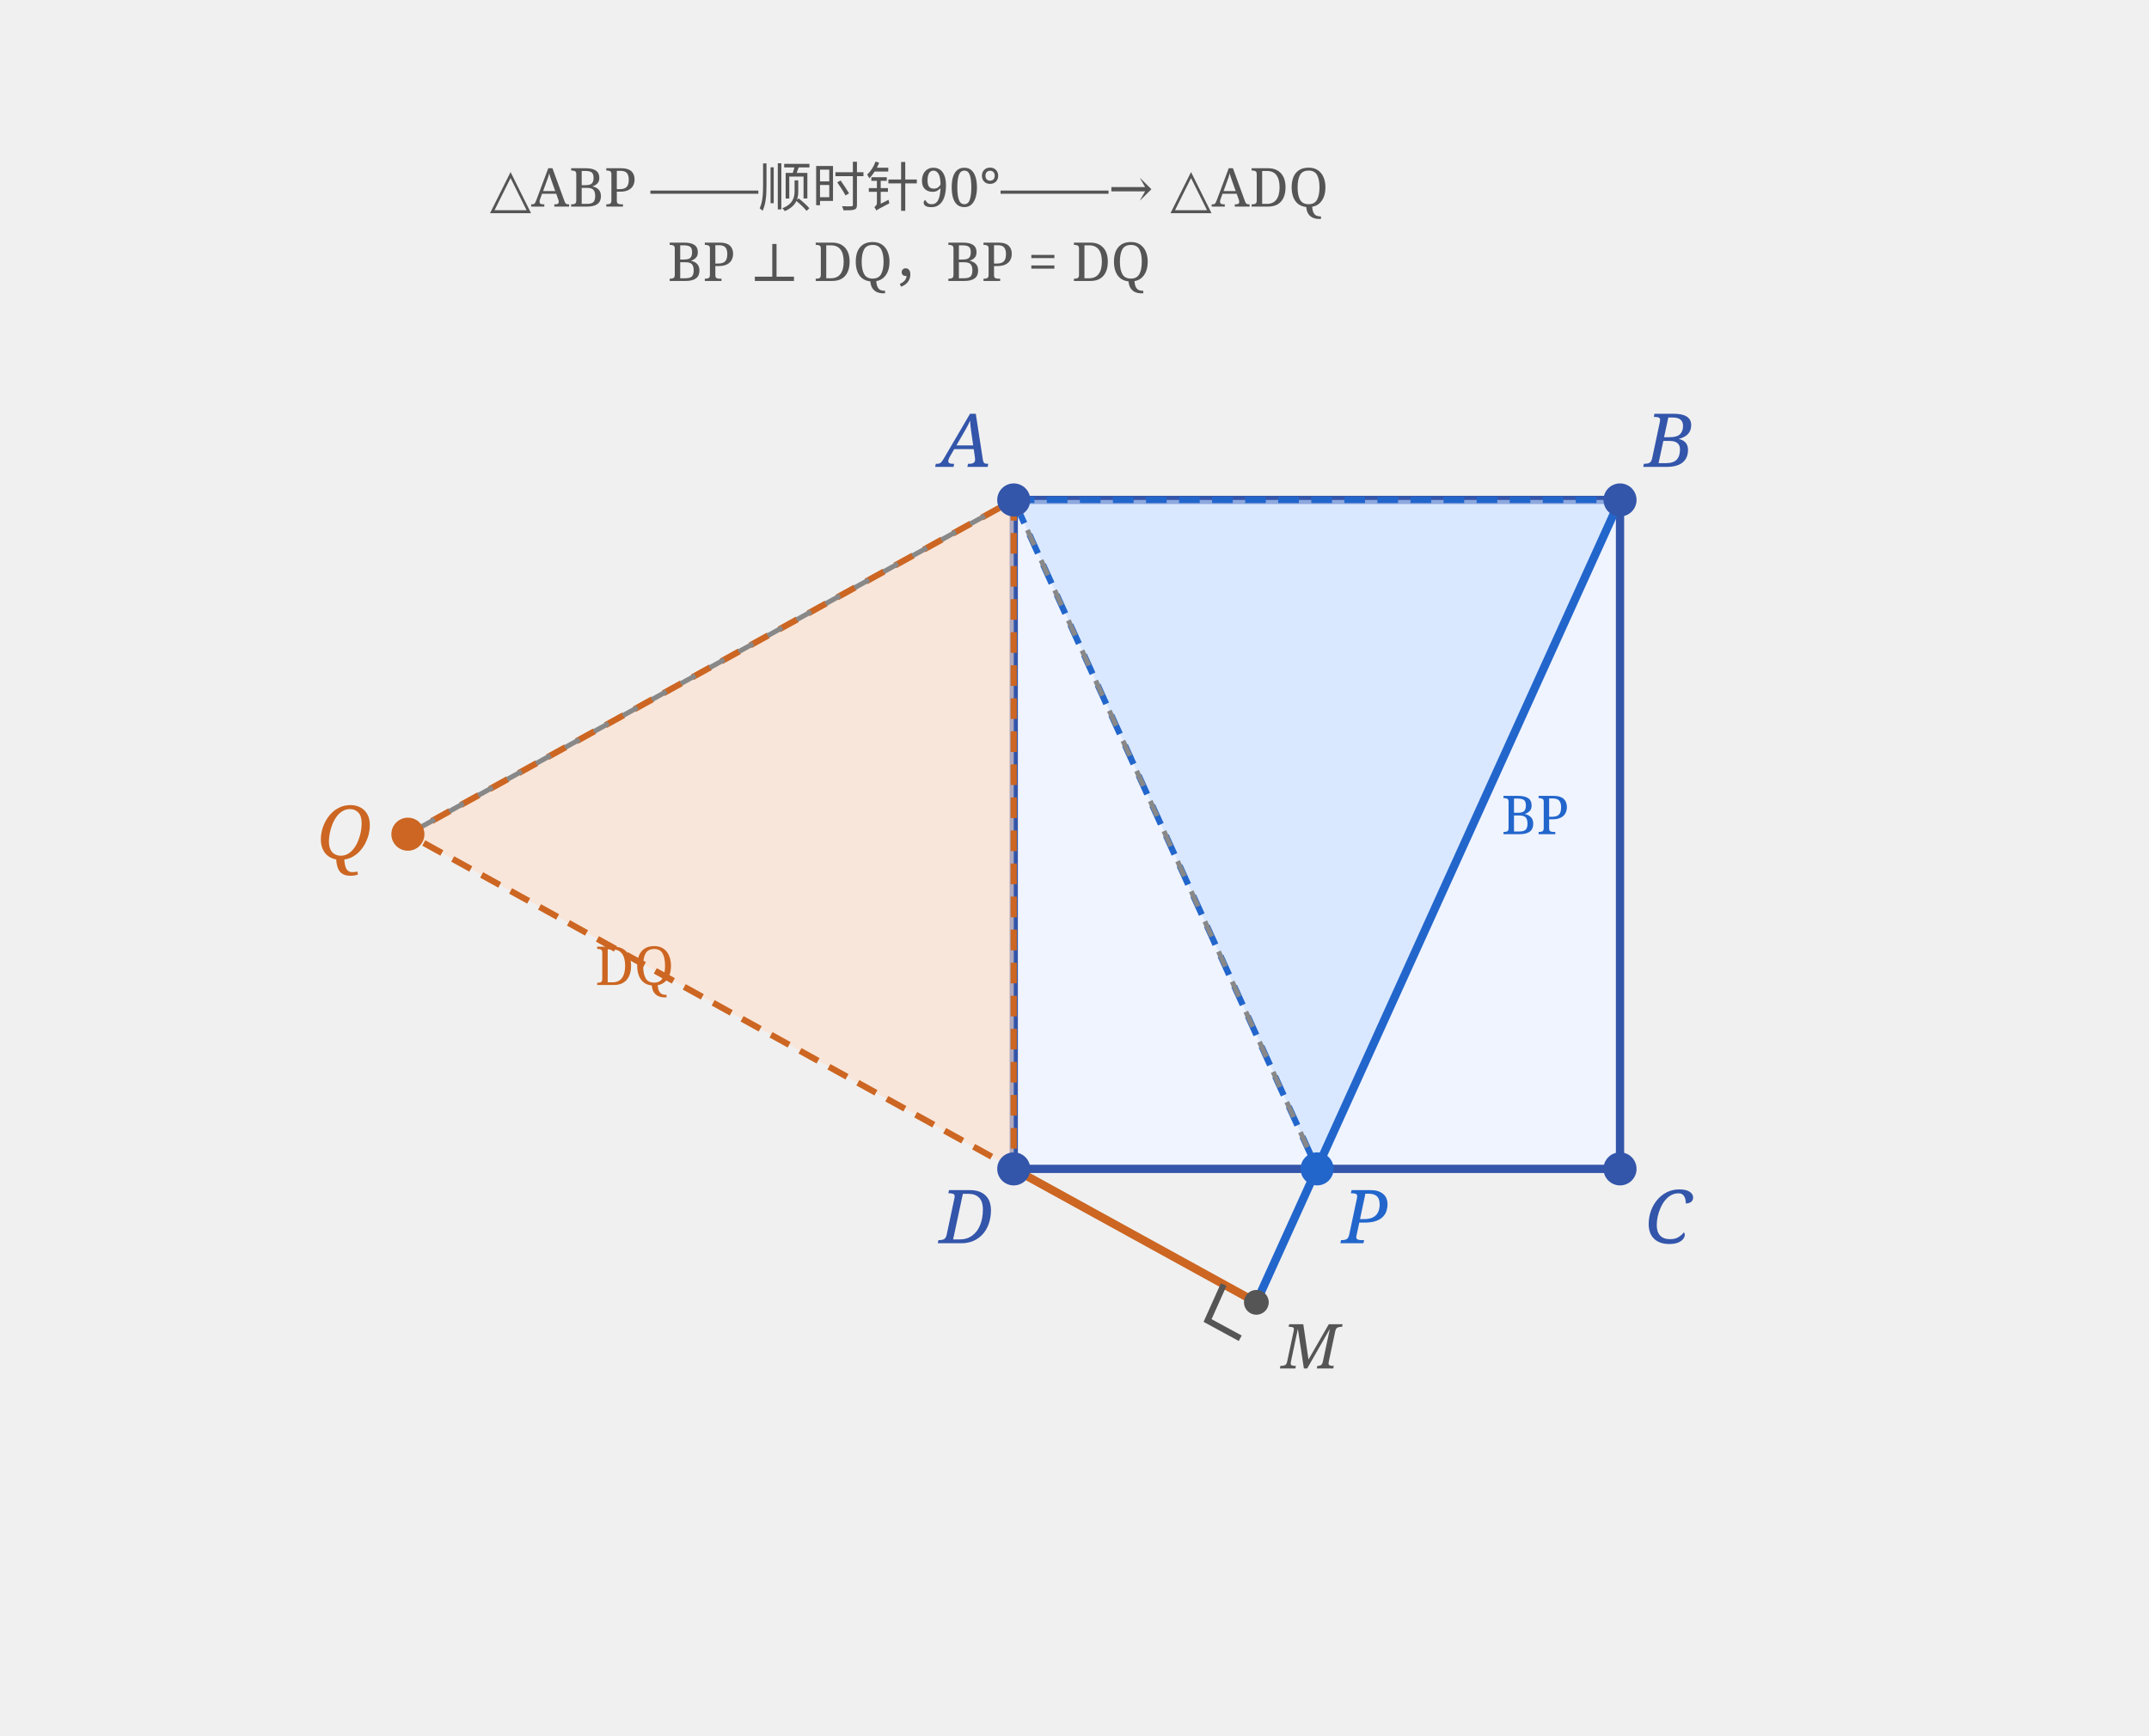
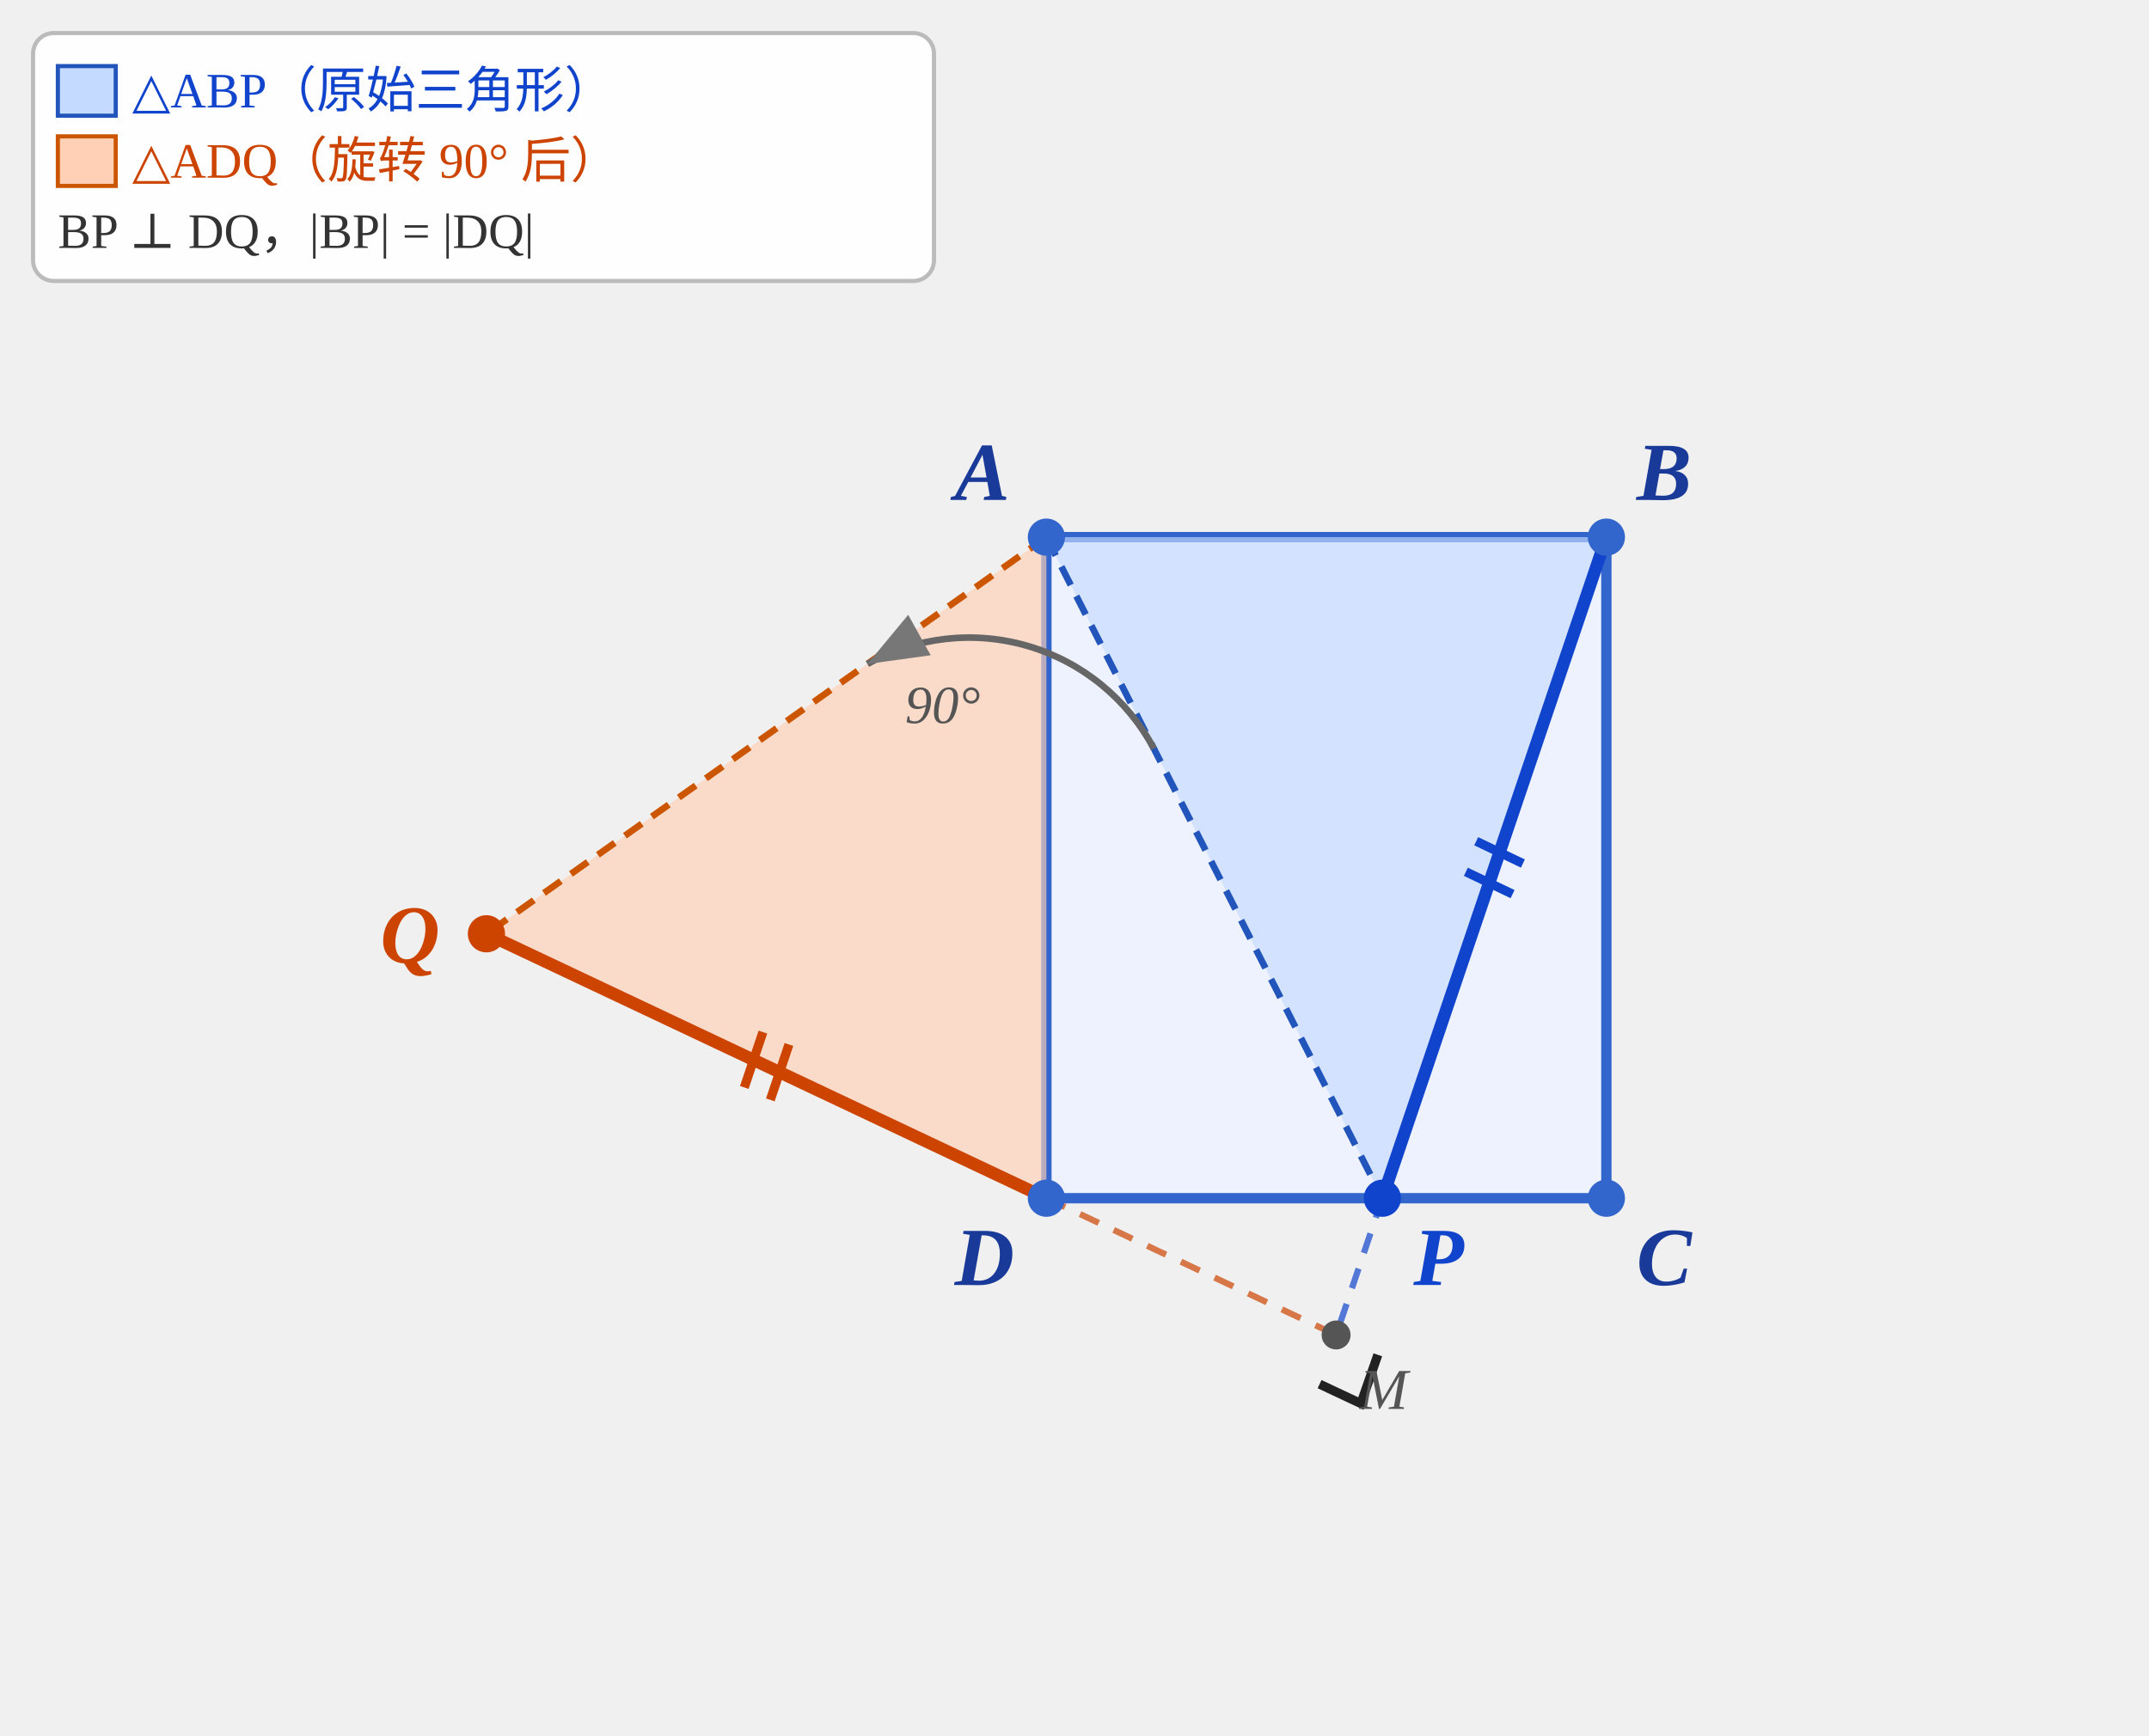
- <svg xmlns="http://www.w3.org/2000/svg" width="520" height="420" style="background:white;font-family:serif;">
+ <svg xmlns="http://www.w3.org/2000/svg" width="520" height="420" style="background:white;font-family:'Times New Roman',serif;">
  <defs>
-     <marker id="arr" markerWidth="8" markerHeight="8" refX="6" refY="3" orient="auto">
-       <path d="M0,0 L0,6 L8,3 z" fill="#555" />
+     <marker id="arr" markerWidth="9" markerHeight="7" refX="9" refY="3.5" orient="auto">
+       <polygon points="0 0, 9 3.5, 0 7" fill="#777" />
    </marker>
  </defs>
-   <polygon points="245.3,121.0 392.0,121.0 392.0,282.9 245.3,282.9" fill="#f0f4ff" stroke="#3355aa" stroke-width="2" />
-   <polygon points="245.3,121.0 392.0,121.0 318.7,282.9" fill="#cce0ff" fill-opacity="0.6" stroke="#2266cc" stroke-width="1.5" stroke-dasharray="5,3" />
-   <polygon points="245.3,121.0 245.3,282.9 98.7,201.9" fill="#ffe0cc" fill-opacity="0.6" stroke="#cc6622" stroke-width="1.5" stroke-dasharray="5,3" />
-   <line x1="392.0" y1="121.0" x2="304.0" y2="315.2" stroke="#2266cc" stroke-width="2" />
-   <line x1="245.3" y1="282.9" x2="304.0" y2="315.2" stroke="#cc6622" stroke-width="2" />
-   <polyline points="300.1 323.9 292.2 319.6 296.1 310.9" fill="none" stroke="#555" stroke-width="1.5" />
-   <line x1="245.3" y1="121.0" x2="318.7" y2="282.9" stroke="#888" stroke-width="1.2" stroke-dasharray="4,4" />
-   <line x1="245.3" y1="121.0" x2="98.7" y2="201.9" stroke="#888" stroke-width="1.2" stroke-dasharray="4,4" />
-   <circle cx="245.3" cy="121.0" r="4" fill="#3355aa" />
-   <circle cx="392.0" cy="121.0" r="4" fill="#3355aa" />
-   <circle cx="392.0" cy="282.9" r="4" fill="#3355aa" />
-   <circle cx="245.3" cy="282.9" r="4" fill="#3355aa" />
-   <circle cx="318.7" cy="282.9" r="4" fill="#2266cc" />
-   <circle cx="98.7" cy="201.9" r="4" fill="#cc6622" />
-   <circle cx="304.0" cy="315.2" r="3" fill="#555" />
-   <text x="227.3" y="113.0" font-size="18" fill="#3355aa" font-style="italic">A</text>
-   <text x="398.0" y="113.0" font-size="18" fill="#3355aa" font-style="italic">B</text>
-   <text x="398.0" y="300.9" font-size="18" fill="#3355aa" font-style="italic">C</text>
-   <text x="227.3" y="300.9" font-size="18" fill="#3355aa" font-style="italic">D</text>
-   <text x="324.7" y="300.9" font-size="18" fill="#2266cc" font-style="italic">P</text>
-   <text x="76.7" y="207.9" font-size="18" fill="#cc6622" font-style="italic">Q</text>
-   <text x="310.0" y="331.2" font-size="15" fill="#555" font-style="italic">M</text>
-   <text x="363.3" y="201.9" font-size="13" fill="#2266cc">BP</text>
-   <text x="144.0" y="238.4" font-size="13" fill="#cc6622">DQ</text>
-   <text x="220" y="50" font-size="13" fill="#555" text-anchor="middle">△ABP ——顺时针90°——→ △ADQ</text>
-   <text x="220" y="68" font-size="13" fill="#555" text-anchor="middle">BP ⊥ DQ，BP = DQ</text>
+   <polygon points="253.2,130.0 388.7,130.0 388.7,290.0 253.2,290.0" fill="#eef2ff" stroke="#3366cc" stroke-width="2.5" />
+   <polygon points="253.2,130.0 388.7,130.0 334.5,290.0" fill="#c5daff" fill-opacity="0.65" />
+   <polygon points="253.2,130.0 253.2,290.0 117.7,226.0" fill="#ffd0b5" fill-opacity="0.65" />
+   <line x1="253.2" y1="130.0" x2="334.5" y2="290.0" stroke="#2255bb" stroke-width="1.6" stroke-dasharray="5,3" />
+   <line x1="388.7" y1="130.0" x2="334.5" y2="290.0" stroke="#2255bb" stroke-width="1.6" stroke-dasharray="5,3" />
+   <line x1="253.2" y1="130.0" x2="117.7" y2="226.0" stroke="#cc5500" stroke-width="1.6" stroke-dasharray="5,3" />
+   <line x1="253.2" y1="290.0" x2="117.7" y2="226.0" stroke="#cc5500" stroke-width="1.6" stroke-dasharray="5,3" />
+   <line x1="388.7" y1="130.0" x2="334.5" y2="290.0" stroke="#1144cc" stroke-width="3" />
+   <line x1="334.5" y1="290.0" x2="323.3" y2="323.1" stroke="#1144cc" stroke-width="1.5" stroke-dasharray="5,4" stroke-opacity="0.7" />
+   <line x1="253.2" y1="290.0" x2="117.7" y2="226.0" stroke="#cc4400" stroke-width="3" />
+   <line x1="253.2" y1="290.0" x2="323.3" y2="323.1" stroke="#cc4400" stroke-width="1.5" stroke-dasharray="5,4" stroke-opacity="0.7" />
+   <polyline points="319.3,335.0 329.3,339.7 333.4,327.9" fill="none" stroke="#222" stroke-width="2.2" />
+   <line x1="357.2" y1="203.6" x2="368.5" y2="209.0" stroke="#1144cc" stroke-width="2.2" />
+   <line x1="354.7" y1="211.0" x2="366.0" y2="216.4" stroke="#1144cc" stroke-width="2.2" />
+   <line x1="190.9" y1="252.8" x2="186.4" y2="266.2" stroke="#cc4400" stroke-width="2.2" />
+   <line x1="184.6" y1="249.8" x2="180.1" y2="263.2" stroke="#cc4400" stroke-width="2.2" />
+   <path d="M 279.2 181.2 A 50.6 50.6 0 0 0 209.9 160.7" fill="none" stroke="#666" stroke-width="1.6" marker-end="url(#arr)" />
+   <text x="219" y="175" font-size="13" fill="#555" font-style="italic">90°</text>
+   <circle cx="253.2" cy="130.0" r="4.5" fill="#3366cc" />
+   <circle cx="388.7" cy="130.0" r="4.5" fill="#3366cc" />
+   <circle cx="388.7" cy="290.0" r="4.5" fill="#3366cc" />
+   <circle cx="253.2" cy="290.0" r="4.5" fill="#3366cc" />
+   <circle cx="334.5" cy="290.0" r="4.5" fill="#1144cc" />
+   <circle cx="117.7" cy="226.0" r="4.5" fill="#cc4400" />
+   <circle cx="323.3" cy="323.1" r="3.5" fill="#555" />
+   <text x="231" y="121" font-size="20" fill="#1a3a99" font-style="italic" font-weight="bold">A</text>
+   <text x="396" y="121" font-size="20" fill="#1a3a99" font-style="italic" font-weight="bold">B</text>
+   <text x="396" y="311" font-size="20" fill="#1a3a99" font-style="italic" font-weight="bold">C</text>
+   <text x="231" y="311" font-size="20" fill="#1a3a99" font-style="italic" font-weight="bold">D</text>
+   <text x="342" y="311" font-size="20" fill="#1144cc" font-style="italic" font-weight="bold">P</text>
+   <text x="92" y="233" font-size="20" fill="#cc4400" font-style="italic" font-weight="bold">Q</text>
+   <text x="329" y="341" font-size="14" fill="#555" font-style="italic">M</text>
+   <rect x="8" y="8" width="218" height="60" rx="5" fill="white" fill-opacity="0.9" stroke="#bbb" stroke-width="1" />
+   <rect x="14" y="16" width="14" height="12" fill="#c5daff" stroke="#2255bb" stroke-width="1" />
+   <text x="32" y="26" font-size="12" fill="#1144cc">△ABP（原始三角形）</text>
+   <rect x="14" y="33" width="14" height="12" fill="#ffd0b5" stroke="#cc5500" stroke-width="1" />
+   <text x="32" y="43" font-size="12" fill="#cc4400">△ADQ（旋转 90° 后）</text>
+   <text x="14" y="60" font-size="12" fill="#333">BP ⊥ DQ，|BP| = |DQ|</text>
</svg>
